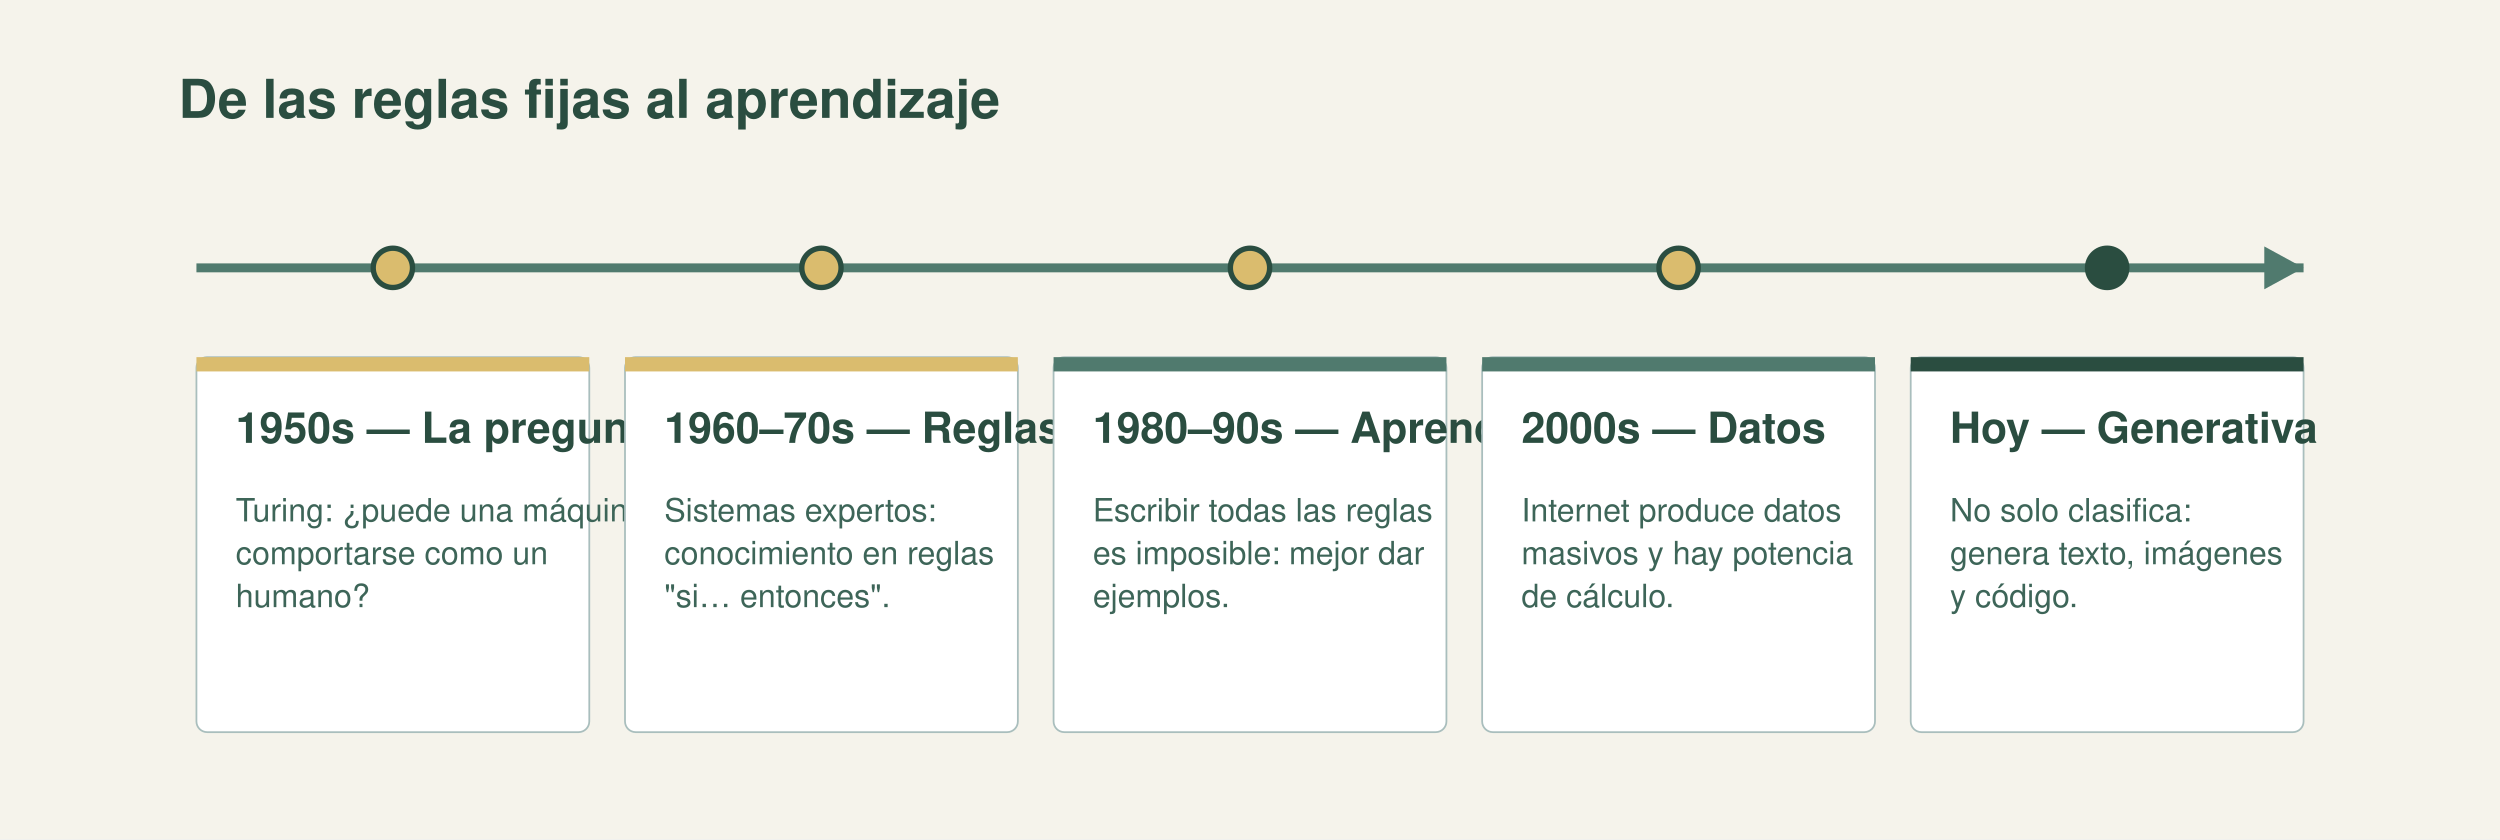
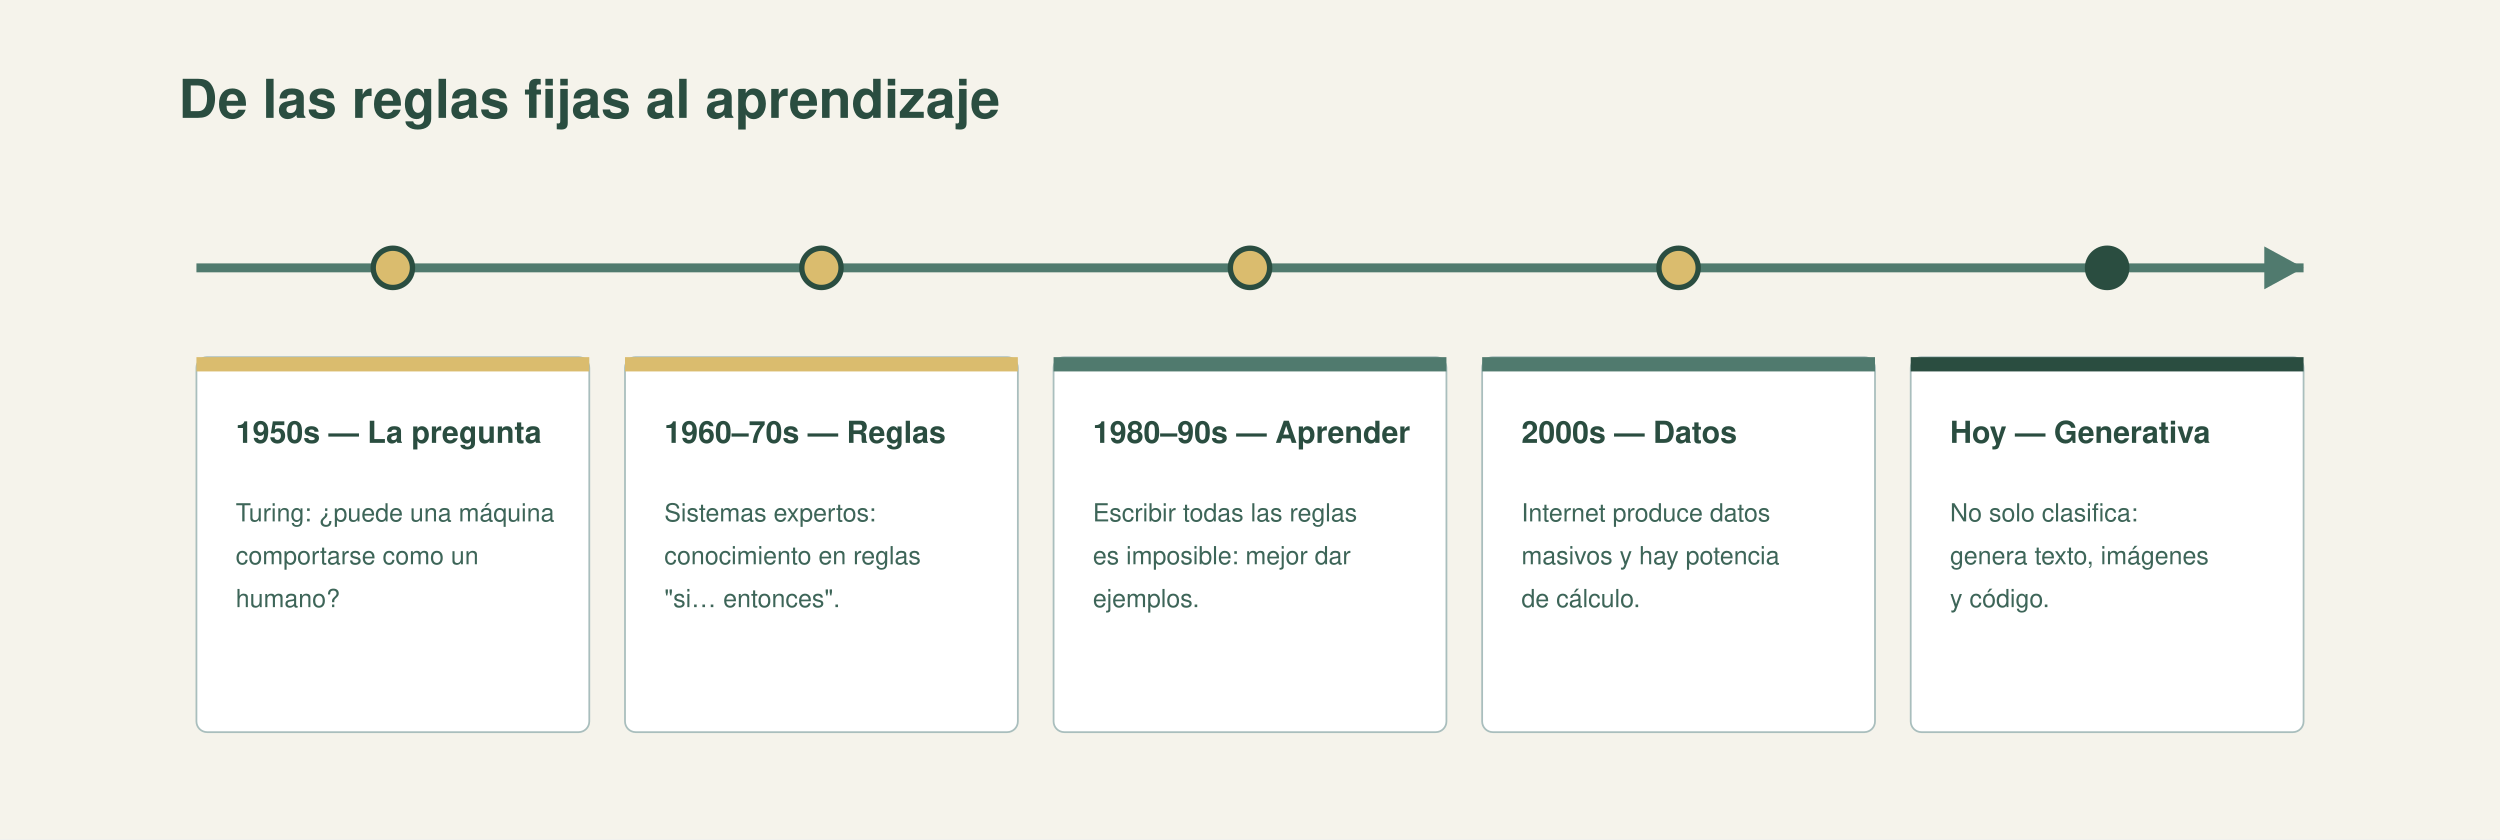
<svg xmlns="http://www.w3.org/2000/svg" viewBox="0 0 1400 470" role="img" aria-labelledby="t d">
  <rect x="0" y="0" width="1400" height="470" fill="#F5F3EB" />
  <text x="100" y="66" font-family="Helvetica, Arial, sans-serif" font-size="30" font-weight="700" fill="#2A4D40">De las reglas fijas al aprendizaje</text>
  <line x1="110" y1="150" x2="1290" y2="150" stroke="#507A6E" stroke-width="5" />
  <polygon points="1290,150 1268,138 1268,162" fill="#507A6E" />
  <g font-family="Helvetica, Arial, sans-serif">
    <circle cx="220" cy="150" r="11" fill="#DABC6E" stroke="#2A4D40" stroke-width="3" />
    <circle cx="460" cy="150" r="11" fill="#DABC6E" stroke="#2A4D40" stroke-width="3" />
    <circle cx="700" cy="150" r="11" fill="#DABC6E" stroke="#2A4D40" stroke-width="3" />
    <circle cx="940" cy="150" r="11" fill="#DABC6E" stroke="#2A4D40" stroke-width="3" />
    <circle cx="1180" cy="150" r="11" fill="#2A4D40" stroke="#2A4D40" stroke-width="3" />
    <rect x="110" y="200" width="220" height="210" rx="6" fill="#FFFFFF" stroke="#A9BEBD" />
    <rect x="110" y="200" width="220" height="8" fill="#DABC6E" />
-     <text x="132" y="248" font-size="24" font-weight="700" fill="#2A4D40">1950s — La pregunta</text>
-     <text x="132" y="292" font-size="18" fill="#3D6558">Turing: ¿puede una máquina</text>
-     <text x="132" y="316" font-size="18" fill="#3D6558">comportarse como un</text>
-     <text x="132" y="340" font-size="18" fill="#3D6558">humano?</text>
+     <text x="132" y="248" font-size="17" font-weight="700" fill="#2A4D40">1950s — La pregunta</text>
+     <text x="132" y="292" font-size="14" fill="#3D6558">Turing: ¿puede una máquina</text>
+     <text x="132" y="316" font-size="14" fill="#3D6558">comportarse como un</text>
+     <text x="132" y="340" font-size="14" fill="#3D6558">humano?</text>
    <rect x="350" y="200" width="220" height="210" rx="6" fill="#FFFFFF" stroke="#A9BEBD" />
    <rect x="350" y="200" width="220" height="8" fill="#DABC6E" />
-     <text x="372" y="248" font-size="24" font-weight="700" fill="#2A4D40">1960–70s — Reglas</text>
-     <text x="372" y="292" font-size="18" fill="#3D6558">Sistemas expertos:</text>
-     <text x="372" y="316" font-size="18" fill="#3D6558">conocimiento en reglas</text>
-     <text x="372" y="340" font-size="18" fill="#3D6558">"si… entonces".</text>
+     <text x="372" y="248" font-size="17" font-weight="700" fill="#2A4D40">1960–70s — Reglas</text>
+     <text x="372" y="292" font-size="14" fill="#3D6558">Sistemas expertos:</text>
+     <text x="372" y="316" font-size="14" fill="#3D6558">conocimiento en reglas</text>
+     <text x="372" y="340" font-size="14" fill="#3D6558">"si… entonces".</text>
    <rect x="590" y="200" width="220" height="210" rx="6" fill="#FFFFFF" stroke="#A9BEBD" />
    <rect x="590" y="200" width="220" height="8" fill="#507A6E" />
-     <text x="612" y="248" font-size="24" font-weight="700" fill="#2A4D40">1980–90s — Aprender</text>
-     <text x="612" y="292" font-size="18" fill="#3D6558">Escribir todas las reglas</text>
-     <text x="612" y="316" font-size="18" fill="#3D6558">es imposible: mejor dar</text>
-     <text x="612" y="340" font-size="18" fill="#3D6558">ejemplos.</text>
+     <text x="612" y="248" font-size="17" font-weight="700" fill="#2A4D40">1980–90s — Aprender</text>
+     <text x="612" y="292" font-size="14" fill="#3D6558">Escribir todas las reglas</text>
+     <text x="612" y="316" font-size="14" fill="#3D6558">es imposible: mejor dar</text>
+     <text x="612" y="340" font-size="14" fill="#3D6558">ejemplos.</text>
    <rect x="830" y="200" width="220" height="210" rx="6" fill="#FFFFFF" stroke="#A9BEBD" />
    <rect x="830" y="200" width="220" height="8" fill="#507A6E" />
-     <text x="852" y="248" font-size="24" font-weight="700" fill="#2A4D40">2000s — Datos</text>
-     <text x="852" y="292" font-size="18" fill="#3D6558">Internet produce datos</text>
-     <text x="852" y="316" font-size="18" fill="#3D6558">masivos y hay potencia</text>
-     <text x="852" y="340" font-size="18" fill="#3D6558">de cálculo.</text>
+     <text x="852" y="248" font-size="17" font-weight="700" fill="#2A4D40">2000s — Datos</text>
+     <text x="852" y="292" font-size="14" fill="#3D6558">Internet produce datos</text>
+     <text x="852" y="316" font-size="14" fill="#3D6558">masivos y hay potencia</text>
+     <text x="852" y="340" font-size="14" fill="#3D6558">de cálculo.</text>
    <rect x="1070" y="200" width="220" height="210" rx="6" fill="#FFFFFF" stroke="#A9BEBD" />
    <rect x="1070" y="200" width="220" height="8" fill="#2A4D40" />
-     <text x="1092" y="248" font-size="24" font-weight="700" fill="#2A4D40">Hoy — Generativa</text>
-     <text x="1092" y="292" font-size="18" fill="#3D6558">No solo clasifica:</text>
-     <text x="1092" y="316" font-size="18" fill="#3D6558">genera texto, imágenes</text>
-     <text x="1092" y="340" font-size="18" fill="#3D6558">y código.</text>
+     <text x="1092" y="248" font-size="17" font-weight="700" fill="#2A4D40">Hoy — Generativa</text>
+     <text x="1092" y="292" font-size="14" fill="#3D6558">No solo clasifica:</text>
+     <text x="1092" y="316" font-size="14" fill="#3D6558">genera texto, imágenes</text>
+     <text x="1092" y="340" font-size="14" fill="#3D6558">y código.</text>
  </g>
</svg>
